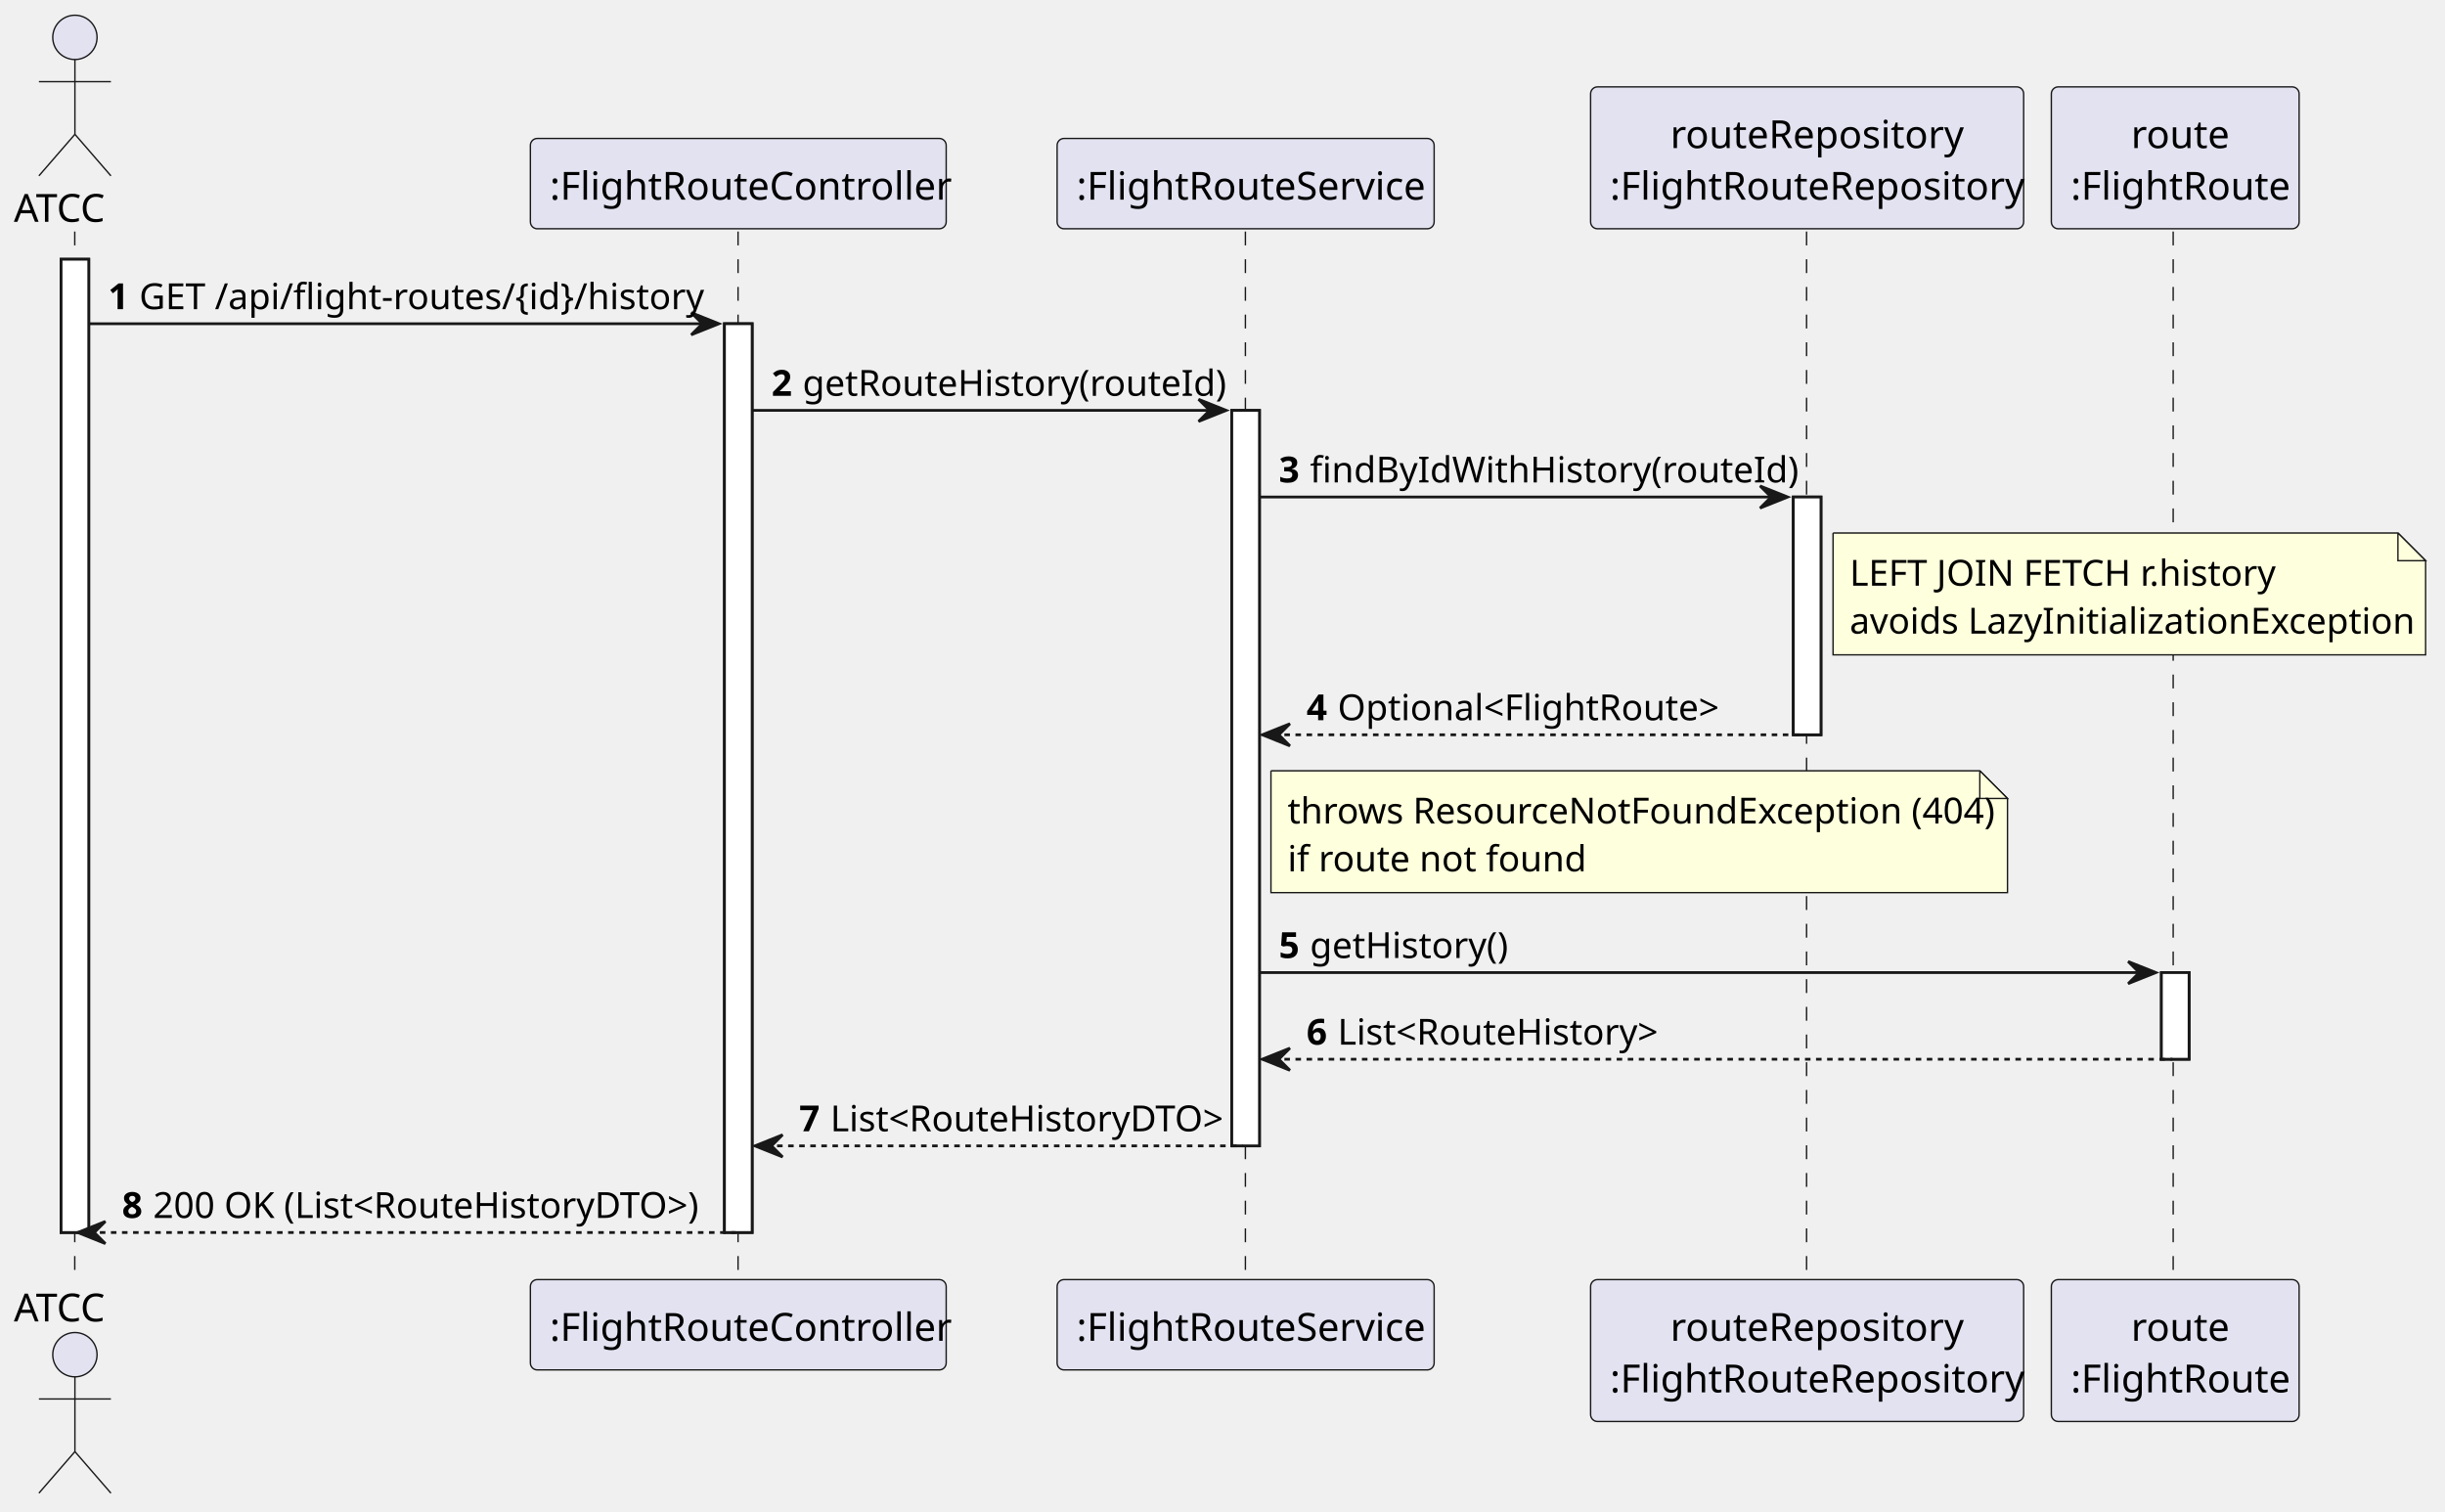
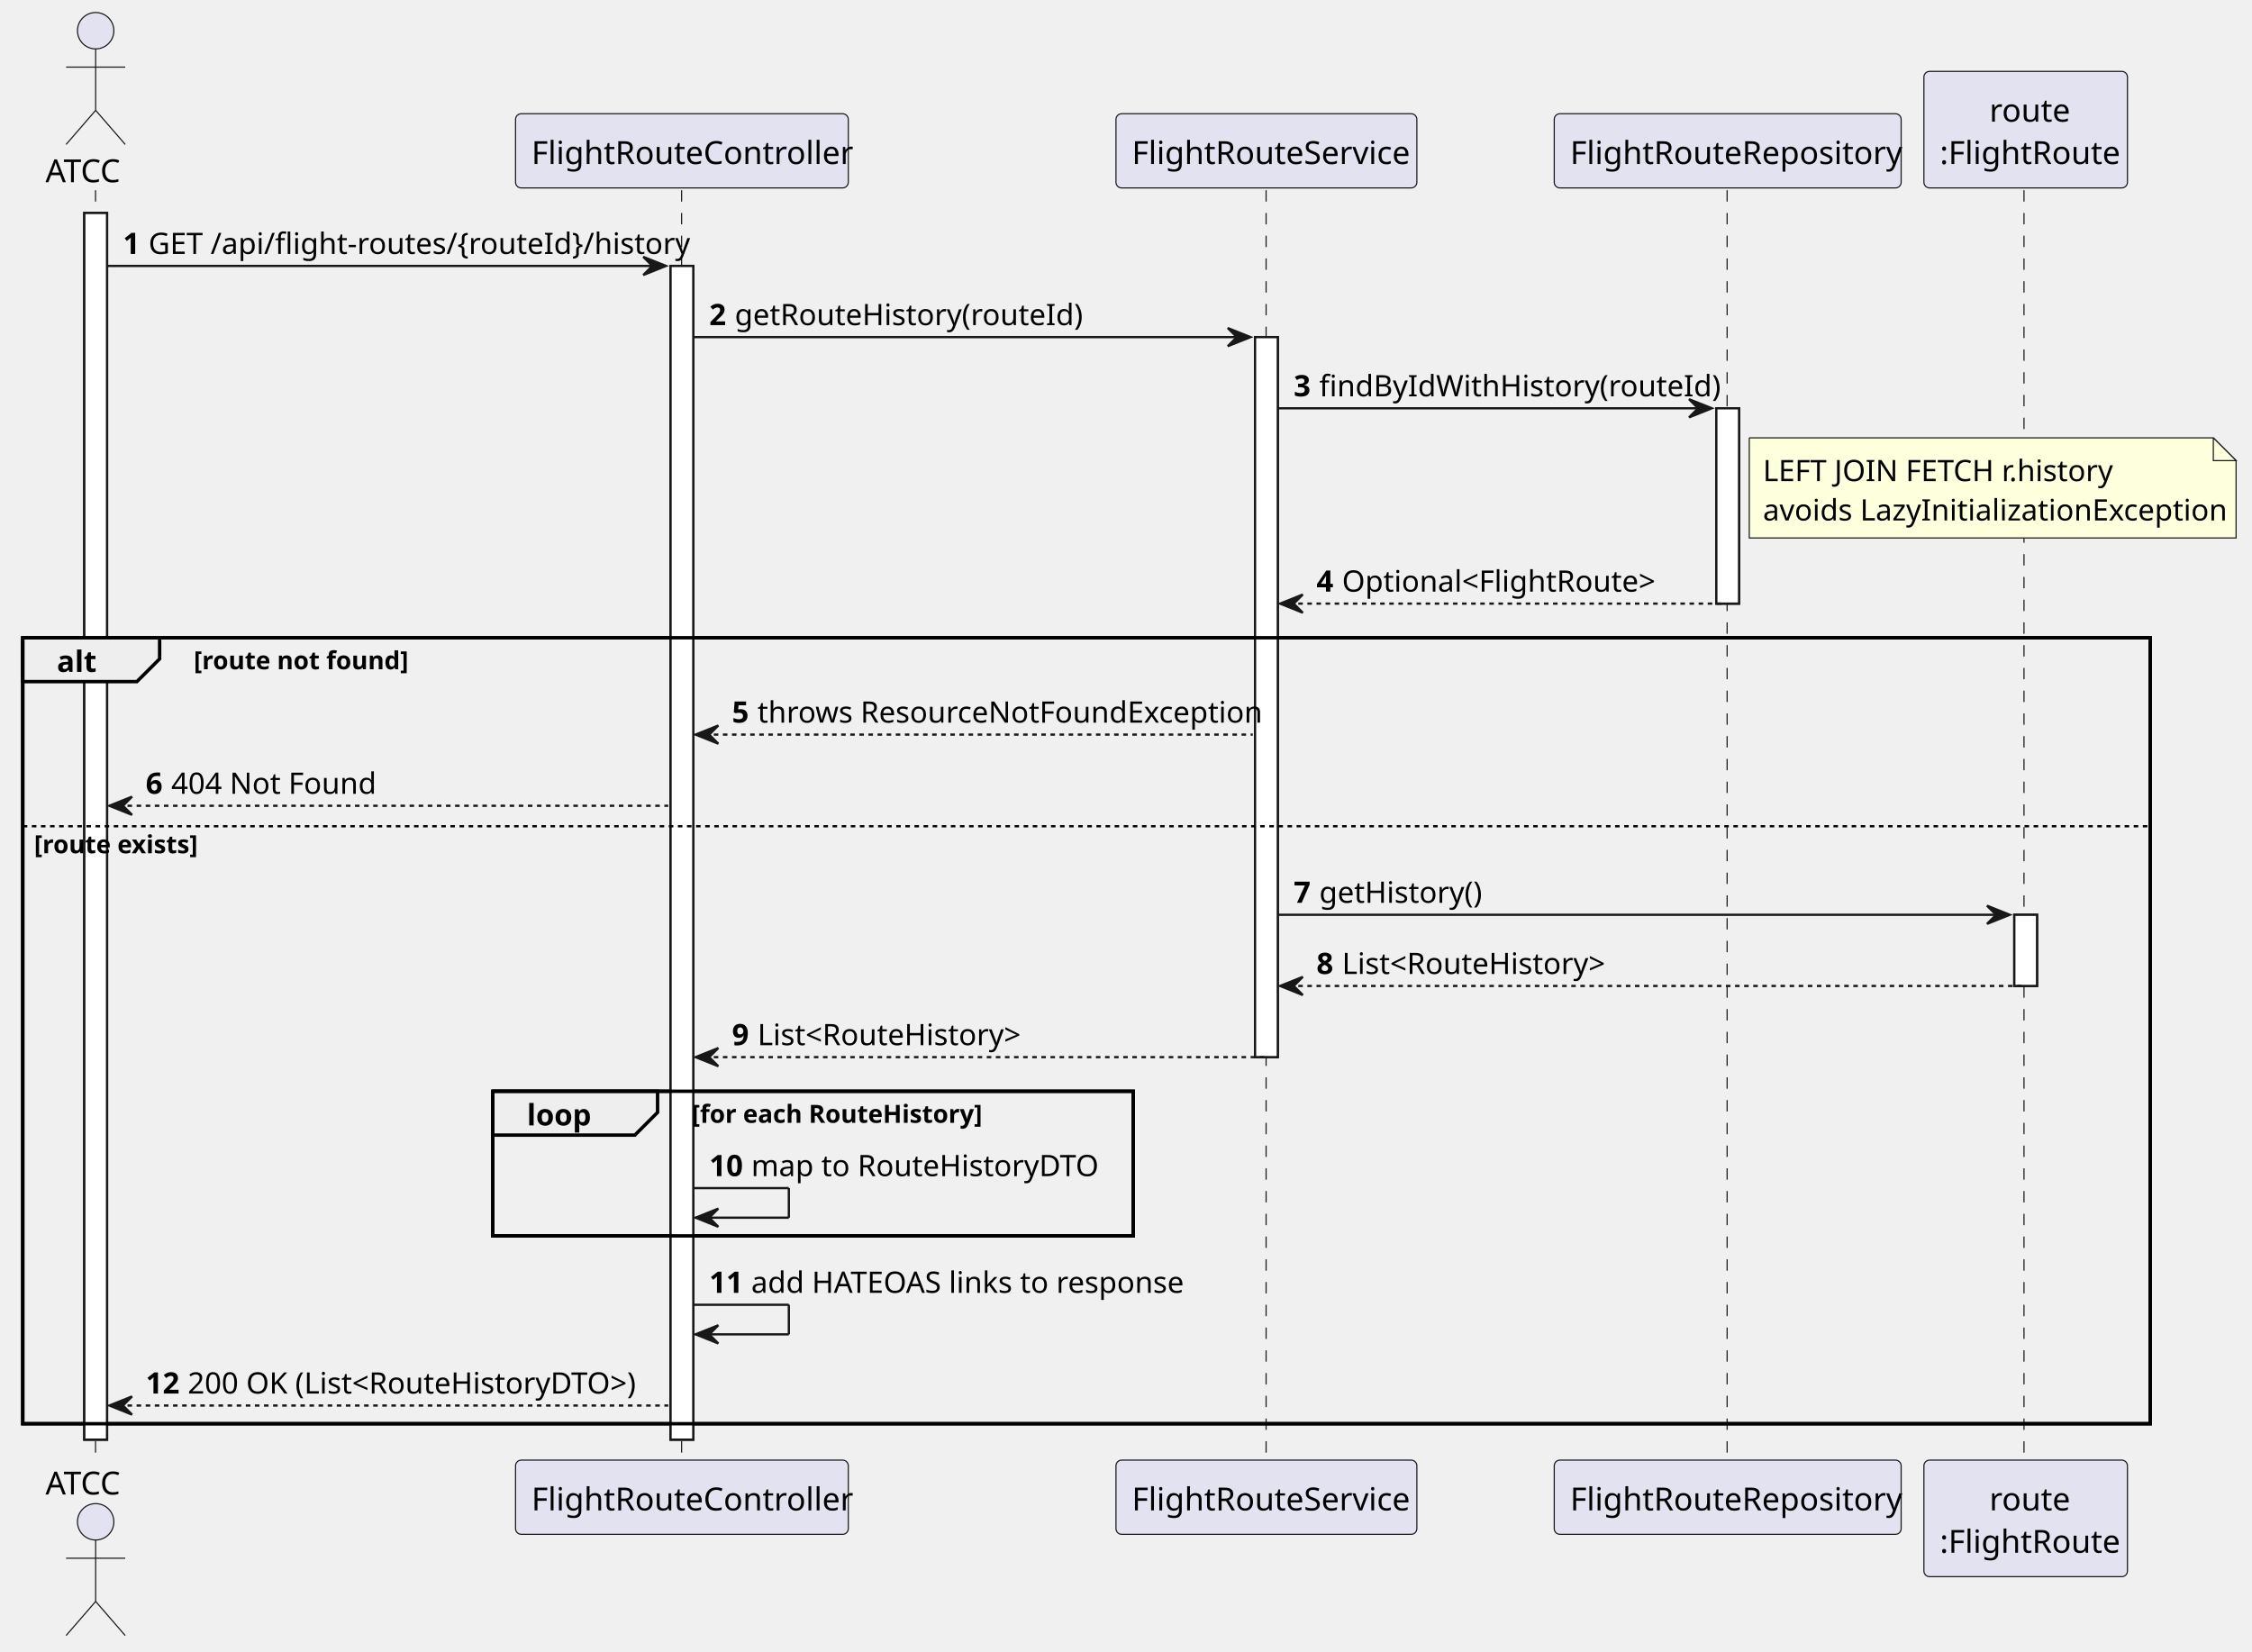
- <svg xmlns="http://www.w3.org/2000/svg" contentStyleType="text/css" data-diagram-type="SEQUENCE" height="546px" preserveAspectRatio="none" style="width:883px;height:546px;background:#FFFFFF;" version="1.1" viewBox="0 0 883 546" width="883px" zoomAndPan="magnify">
+ <svg xmlns="http://www.w3.org/2000/svg" contentStyleType="text/css" data-diagram-type="SEQUENCE" height="726px" preserveAspectRatio="none" style="width:990px;height:726px;background:#FFFFFF;" version="1.1" viewBox="0 0 990 726" width="990px" zoomAndPan="magnify">
  <defs />
  <g>
    <g>
-       <rect fill="#FFFFFF" height="351.492" style="stroke:#181818;stroke-width:1;" width="10" x="22.055" y="93.621" />
+       <rect fill="#FFFFFF" height="539.287" style="stroke:#181818;stroke-width:1;" width="10" x="37.055" y="93.621" />
    </g>
    <g>
-       <rect fill="#FFFFFF" height="328.201" style="stroke:#181818;stroke-width:1;" width="10" x="261.631" y="116.912" />
+       <rect fill="#FFFFFF" height="515.996" style="stroke:#181818;stroke-width:1;" width="10" x="294.781" y="116.912" />
    </g>
    <g>
-       <rect fill="#FFFFFF" height="265.619" style="stroke:#181818;stroke-width:1;" width="10" x="444.853" y="148.203" />
+       <rect fill="#FFFFFF" height="316.541" style="stroke:#181818;stroke-width:1;" width="10" x="551.731" y="148.203" />
    </g>
    <g>
-       <rect fill="#FFFFFF" height="85.873" style="stroke:#181818;stroke-width:1;" width="10" x="647.634" y="179.494" />
+       <rect fill="#FFFFFF" height="85.873" style="stroke:#181818;stroke-width:1;" width="10" x="754.512" y="179.494" />
    </g>
    <g>
-       <rect fill="#FFFFFF" height="31.291" style="stroke:#181818;stroke-width:1;" width="10" x="780.575" y="351.24" />
+       <rect fill="#FFFFFF" height="31.291" style="stroke:#181818;stroke-width:1;" width="10" x="885.508" y="402.162" />
+     </g>
+     <rect fill="none" height="345.541" style="stroke:#000000;stroke-width:1.5;" width="935.249" x="10" y="280.367" />
+     <rect fill="none" height="63.582" style="stroke:#000000;stroke-width:1.5;" width="281.534" x="216.64" y="479.744" />
+     <g>
+       <rect fill="#000000" fill-opacity="0" height="559.287" width="8" x="38.055" y="83.621" />
+       <line style="stroke:#181818;stroke-width:0.5;stroke-dasharray:5,5;" x1="42" x2="42" y1="83.621" y2="642.908" />
    </g>
    <g>
-       <rect fill="#000000" fill-opacity="0" height="379.492" width="8" x="23.055" y="83.621" />
-       <line style="stroke:#181818;stroke-width:0.5;stroke-dasharray:5,5;" x1="27" x2="27" y1="83.621" y2="463.113" />
+       <rect fill="#000000" fill-opacity="0" height="559.287" width="8" x="295.781" y="83.621" />
+       <line style="stroke:#181818;stroke-width:0.5;stroke-dasharray:5,5;" x1="299.64" x2="299.64" y1="83.621" y2="642.908" />
    </g>
    <g>
-       <rect fill="#000000" fill-opacity="0" height="379.492" width="8" x="262.631" y="83.621" />
-       <line style="stroke:#181818;stroke-width:0.5;stroke-dasharray:5,5;" x1="266.545" x2="266.545" y1="83.621" y2="463.113" />
+       <rect fill="#000000" fill-opacity="0" height="559.287" width="8" x="552.731" y="83.621" />
+       <line style="stroke:#181818;stroke-width:0.5;stroke-dasharray:5,5;" x1="556.593" x2="556.593" y1="83.621" y2="642.908" />
    </g>
    <g>
-       <rect fill="#000000" fill-opacity="0" height="379.492" width="8" x="445.853" y="83.621" />
-       <line style="stroke:#181818;stroke-width:0.5;stroke-dasharray:5,5;" x1="449.771" x2="449.771" y1="83.621" y2="463.113" />
+       <rect fill="#000000" fill-opacity="0" height="559.287" width="8" x="755.512" y="83.621" />
+       <line style="stroke:#181818;stroke-width:0.5;stroke-dasharray:5,5;" x1="759.257" x2="759.257" y1="83.621" y2="642.908" />
    </g>
    <g>
-       <rect fill="#000000" fill-opacity="0" height="379.492" width="8" x="648.634" y="83.621" />
-       <line style="stroke:#181818;stroke-width:0.5;stroke-dasharray:5,5;" x1="652.434" x2="652.434" y1="83.621" y2="463.113" />
+       <rect fill="#000000" fill-opacity="0" height="559.287" width="8" x="886.508" y="83.621" />
+       <line style="stroke:#181818;stroke-width:0.5;stroke-dasharray:5,5;" x1="889.767" x2="889.767" y1="83.621" y2="642.908" />
+     </g>
+     <g class="participant participant-head" data-participant="ATCC">
+       <text fill="#000000" font-family="sans-serif" font-size="14" lengthAdjust="spacing" textLength="38.11" x="20" y="80.107">ATCC</text>
+       <ellipse cx="42.055" cy="13.5" fill="#E2E2F0" rx="8" ry="8" style="stroke:#181818;stroke-width:0.5;" />
+       <path d="M42.055,21.5 L42.055,48.5 M29.055,29.5 L55.055,29.5 M42.055,48.5 L29.055,63.5 M42.055,48.5 L55.055,63.5" fill="none" style="stroke:#181818;stroke-width:0.5;" />
+     </g>
+     <g class="participant participant-tail" data-participant="ATCC">
+       <text fill="#000000" font-family="sans-serif" font-size="14" lengthAdjust="spacing" textLength="38.11" x="20" y="657.016">ATCC</text>
+       <ellipse cx="42.055" cy="669.029" fill="#E2E2F0" rx="8" ry="8" style="stroke:#181818;stroke-width:0.5;" />
+       <path d="M42.055,677.029 L42.055,704.029 M29.055,685.029 L55.055,685.029 M42.055,704.029 L29.055,719.029 M42.055,704.029 L55.055,719.029" fill="none" style="stroke:#181818;stroke-width:0.5;" />
+     </g>
+     <g class="participant participant-head" data-participant="Ctrl">
+       <rect fill="#E2E2F0" height="32.621" rx="2.5" ry="2.5" style="stroke:#181818;stroke-width:0.5;" width="146.282" x="226.64" y="50" />
+       <text fill="#000000" font-family="sans-serif" font-size="14" lengthAdjust="spacing" textLength="132.282" x="233.64" y="72.107">FlightRouteController</text>
+     </g>
+     <g class="participant participant-tail" data-participant="Ctrl">
+       <rect fill="#E2E2F0" height="32.621" rx="2.5" ry="2.5" style="stroke:#181818;stroke-width:0.5;" width="146.282" x="226.64" y="641.908" />
+       <text fill="#000000" font-family="sans-serif" font-size="14" lengthAdjust="spacing" textLength="132.282" x="233.64" y="664.016">FlightRouteController</text>
+     </g>
+     <g class="participant participant-head" data-participant="Service">
+       <rect fill="#E2E2F0" height="32.621" rx="2.5" ry="2.5" style="stroke:#181818;stroke-width:0.5;" width="132.275" x="490.593" y="50" />
+       <text fill="#000000" font-family="sans-serif" font-size="14" lengthAdjust="spacing" textLength="118.275" x="497.593" y="72.107">FlightRouteService</text>
+     </g>
+     <g class="participant participant-tail" data-participant="Service">
+       <rect fill="#E2E2F0" height="32.621" rx="2.5" ry="2.5" style="stroke:#181818;stroke-width:0.5;" width="132.275" x="490.593" y="641.908" />
+       <text fill="#000000" font-family="sans-serif" font-size="14" lengthAdjust="spacing" textLength="118.275" x="497.593" y="664.016">FlightRouteService</text>
+     </g>
+     <g class="participant participant-head" data-participant="Repo">
+       <rect fill="#E2E2F0" height="32.621" rx="2.5" ry="2.5" style="stroke:#181818;stroke-width:0.5;" width="152.51" x="683.257" y="50" />
+       <text fill="#000000" font-family="sans-serif" font-size="14" lengthAdjust="spacing" textLength="138.51" x="690.257" y="72.107">FlightRouteRepository</text>
+     </g>
+     <g class="participant participant-tail" data-participant="Repo">
+       <rect fill="#E2E2F0" height="32.621" rx="2.5" ry="2.5" style="stroke:#181818;stroke-width:0.5;" width="152.51" x="683.257" y="641.908" />
+       <text fill="#000000" font-family="sans-serif" font-size="14" lengthAdjust="spacing" textLength="138.51" x="690.257" y="664.016">FlightRouteRepository</text>
+     </g>
+     <g class="participant participant-head" data-participant="Route">
+       <rect fill="#E2E2F0" height="51.242" rx="2.5" ry="2.5" style="stroke:#181818;stroke-width:0.5;" width="89.482" x="845.767" y="31.379" />
+       <text fill="#000000" font-family="sans-serif" font-size="14" lengthAdjust="spacing" textLength="31.91" x="874.553" y="53.486">route</text>
+       <text fill="#000000" font-family="sans-serif" font-size="14" lengthAdjust="spacing" textLength="75.482" x="852.767" y="72.107">:FlightRoute</text>
+     </g>
+     <g class="participant participant-tail" data-participant="Route">
+       <rect fill="#E2E2F0" height="51.242" rx="2.5" ry="2.5" style="stroke:#181818;stroke-width:0.5;" width="89.482" x="845.767" y="641.908" />
+       <text fill="#000000" font-family="sans-serif" font-size="14" lengthAdjust="spacing" textLength="31.91" x="874.553" y="664.016">route</text>
+       <text fill="#000000" font-family="sans-serif" font-size="14" lengthAdjust="spacing" textLength="75.482" x="852.767" y="682.637">:FlightRoute</text>
    </g>
    <g>
-       <rect fill="#000000" fill-opacity="0" height="379.492" width="8" x="781.575" y="83.621" />
-       <line style="stroke:#181818;stroke-width:0.5;stroke-dasharray:5,5;" x1="784.833" x2="784.833" y1="83.621" y2="463.113" />
-     </g>
-     <g class="participant participant-head" data-participant="ATCC">
-       <text fill="#000000" font-family="sans-serif" font-size="14" lengthAdjust="spacing" textLength="38.11" x="5" y="80.107">ATCC</text>
-       <ellipse cx="27.055" cy="13.5" fill="#E2E2F0" rx="8" ry="8" style="stroke:#181818;stroke-width:0.5;" />
-       <path d="M27.055,21.5 L27.055,48.5 M14.055,29.5 L40.055,29.5 M27.055,48.5 L14.055,63.5 M27.055,48.5 L40.055,63.5" fill="none" style="stroke:#181818;stroke-width:0.5;" />
-     </g>
-     <g class="participant participant-tail" data-participant="ATCC">
-       <text fill="#000000" font-family="sans-serif" font-size="14" lengthAdjust="spacing" textLength="38.11" x="5" y="477.221">ATCC</text>
-       <ellipse cx="27.055" cy="489.234" fill="#E2E2F0" rx="8" ry="8" style="stroke:#181818;stroke-width:0.5;" />
-       <path d="M27.055,497.234 L27.055,524.234 M14.055,505.234 L40.055,505.234 M27.055,524.234 L14.055,539.234 M27.055,524.234 L40.055,539.234" fill="none" style="stroke:#181818;stroke-width:0.5;" />
-     </g>
-     <g class="participant participant-head" data-participant="Ctrl">
-       <rect fill="#E2E2F0" height="32.621" rx="2.5" ry="2.5" style="stroke:#181818;stroke-width:0.5;" width="150.172" x="191.545" y="50" />
-       <text fill="#000000" font-family="sans-serif" font-size="14" lengthAdjust="spacing" textLength="136.172" x="198.545" y="72.107">:FlightRouteController</text>
-     </g>
-     <g class="participant participant-tail" data-participant="Ctrl">
-       <rect fill="#E2E2F0" height="32.621" rx="2.5" ry="2.5" style="stroke:#181818;stroke-width:0.5;" width="150.172" x="191.545" y="462.113" />
-       <text fill="#000000" font-family="sans-serif" font-size="14" lengthAdjust="spacing" textLength="136.172" x="198.545" y="484.221">:FlightRouteController</text>
-     </g>
-     <g class="participant participant-head" data-participant="Service">
-       <rect fill="#E2E2F0" height="32.621" rx="2.5" ry="2.5" style="stroke:#181818;stroke-width:0.5;" width="136.165" x="381.771" y="50" />
-       <text fill="#000000" font-family="sans-serif" font-size="14" lengthAdjust="spacing" textLength="122.165" x="388.771" y="72.107">:FlightRouteService</text>
-     </g>
-     <g class="participant participant-tail" data-participant="Service">
-       <rect fill="#E2E2F0" height="32.621" rx="2.5" ry="2.5" style="stroke:#181818;stroke-width:0.5;" width="136.165" x="381.771" y="462.113" />
-       <text fill="#000000" font-family="sans-serif" font-size="14" lengthAdjust="spacing" textLength="122.165" x="388.771" y="484.221">:FlightRouteService</text>
-     </g>
-     <g class="participant participant-head" data-participant="Repo">
-       <rect fill="#E2E2F0" height="51.242" rx="2.5" ry="2.5" style="stroke:#181818;stroke-width:0.5;" width="156.399" x="574.434" y="31.379" />
-       <text fill="#000000" font-family="sans-serif" font-size="14" lengthAdjust="spacing" textLength="98.827" x="603.22" y="53.486">routeRepository</text>
-       <text fill="#000000" font-family="sans-serif" font-size="14" lengthAdjust="spacing" textLength="142.399" x="581.434" y="72.107">:FlightRouteRepository</text>
-     </g>
-     <g class="participant participant-tail" data-participant="Repo">
-       <rect fill="#E2E2F0" height="51.242" rx="2.5" ry="2.5" style="stroke:#181818;stroke-width:0.5;" width="156.399" x="574.434" y="462.113" />
-       <text fill="#000000" font-family="sans-serif" font-size="14" lengthAdjust="spacing" textLength="98.827" x="603.22" y="484.221">routeRepository</text>
-       <text fill="#000000" font-family="sans-serif" font-size="14" lengthAdjust="spacing" textLength="142.399" x="581.434" y="502.842">:FlightRouteRepository</text>
-     </g>
-     <g class="participant participant-head" data-participant="Route">
-       <rect fill="#E2E2F0" height="51.242" rx="2.5" ry="2.5" style="stroke:#181818;stroke-width:0.5;" width="89.482" x="740.833" y="31.379" />
-       <text fill="#000000" font-family="sans-serif" font-size="14" lengthAdjust="spacing" textLength="31.91" x="769.62" y="53.486">route</text>
-       <text fill="#000000" font-family="sans-serif" font-size="14" lengthAdjust="spacing" textLength="75.482" x="747.833" y="72.107">:FlightRoute</text>
-     </g>
-     <g class="participant participant-tail" data-participant="Route">
-       <rect fill="#E2E2F0" height="51.242" rx="2.5" ry="2.5" style="stroke:#181818;stroke-width:0.5;" width="89.482" x="740.833" y="462.113" />
-       <text fill="#000000" font-family="sans-serif" font-size="14" lengthAdjust="spacing" textLength="31.91" x="769.62" y="484.221">route</text>
-       <text fill="#000000" font-family="sans-serif" font-size="14" lengthAdjust="spacing" textLength="75.482" x="747.833" y="502.842">:FlightRoute</text>
+       <rect fill="#FFFFFF" height="539.287" style="stroke:#181818;stroke-width:1;" width="10" x="37.055" y="93.621" />
    </g>
    <g>
-       <rect fill="#FFFFFF" height="351.492" style="stroke:#181818;stroke-width:1;" width="10" x="22.055" y="93.621" />
+       <rect fill="#FFFFFF" height="515.996" style="stroke:#181818;stroke-width:1;" width="10" x="294.781" y="116.912" />
    </g>
    <g>
-       <rect fill="#FFFFFF" height="328.201" style="stroke:#181818;stroke-width:1;" width="10" x="261.631" y="116.912" />
+       <rect fill="#FFFFFF" height="316.541" style="stroke:#181818;stroke-width:1;" width="10" x="551.731" y="148.203" />
    </g>
    <g>
-       <rect fill="#FFFFFF" height="265.619" style="stroke:#181818;stroke-width:1;" width="10" x="444.853" y="148.203" />
+       <rect fill="#FFFFFF" height="85.873" style="stroke:#181818;stroke-width:1;" width="10" x="754.512" y="179.494" />
    </g>
    <g>
-       <rect fill="#FFFFFF" height="85.873" style="stroke:#181818;stroke-width:1;" width="10" x="647.634" y="179.494" />
-     </g>
-     <g>
-       <rect fill="#FFFFFF" height="31.291" style="stroke:#181818;stroke-width:1;" width="10" x="780.575" y="351.24" />
+       <rect fill="#FFFFFF" height="31.291" style="stroke:#181818;stroke-width:1;" width="10" x="885.508" y="402.162" />
    </g>
    <g class="message" data-participant-1="ATCC" data-participant-2="Ctrl">
-       <polygon fill="#181818" points="249.631,112.912,259.631,116.912,249.631,120.912,253.631,116.912" style="stroke:#181818;stroke-width:1;" />
-       <line style="stroke:#181818;stroke-width:1;" x1="32.055" x2="255.631" y1="116.912" y2="116.912" />
-       <text fill="#000000" font-family="sans-serif" font-size="13" font-weight="bold" lengthAdjust="spacing" textLength="7.23" x="39.055" y="111.649">1</text>
-       <text fill="#000000" font-family="sans-serif" font-size="13" lengthAdjust="spacing" textLength="187.142" x="50.285" y="111.649">GET /api/flight-routes/{id}/history</text>
+       <polygon fill="#181818" points="282.781,112.912,292.781,116.912,282.781,120.912,286.781,116.912" style="stroke:#181818;stroke-width:1;" />
+       <line style="stroke:#181818;stroke-width:1;" x1="47.055" x2="288.781" y1="116.912" y2="116.912" />
+       <text fill="#000000" font-family="sans-serif" font-size="13" font-weight="bold" lengthAdjust="spacing" textLength="7.23" x="54.055" y="111.649">1</text>
+       <text fill="#000000" font-family="sans-serif" font-size="13" lengthAdjust="spacing" textLength="217.496" x="65.285" y="111.649">GET /api/flight-routes/{routeId}/history</text>
    </g>
    <g class="message" data-participant-1="Ctrl" data-participant-2="Service">
-       <polygon fill="#181818" points="432.853,144.203,442.853,148.203,432.853,152.203,436.853,148.203" style="stroke:#181818;stroke-width:1;" />
-       <line style="stroke:#181818;stroke-width:1;" x1="271.631" x2="438.853" y1="148.203" y2="148.203" />
-       <text fill="#000000" font-family="sans-serif" font-size="13" font-weight="bold" lengthAdjust="spacing" textLength="7.23" x="278.631" y="142.94">2</text>
-       <text fill="#000000" font-family="sans-serif" font-size="13" lengthAdjust="spacing" textLength="142.34" x="289.861" y="142.94">getRouteHistory(routeId)</text>
+       <polygon fill="#181818" points="539.731,144.203,549.731,148.203,539.731,152.203,543.731,148.203" style="stroke:#181818;stroke-width:1;" />
+       <line style="stroke:#181818;stroke-width:1;" x1="304.781" x2="545.731" y1="148.203" y2="148.203" />
+       <text fill="#000000" font-family="sans-serif" font-size="13" font-weight="bold" lengthAdjust="spacing" textLength="7.23" x="311.781" y="142.94">2</text>
+       <text fill="#000000" font-family="sans-serif" font-size="13" lengthAdjust="spacing" textLength="142.34" x="323.011" y="142.94">getRouteHistory(routeId)</text>
    </g>
    <g class="message" data-participant-1="Service" data-participant-2="Repo">
-       <polygon fill="#181818" points="635.634,175.494,645.634,179.494,635.634,183.494,639.634,179.494" style="stroke:#181818;stroke-width:1;" />
-       <line style="stroke:#181818;stroke-width:1;" x1="454.853" x2="641.634" y1="179.494" y2="179.494" />
-       <text fill="#000000" font-family="sans-serif" font-size="13" font-weight="bold" lengthAdjust="spacing" textLength="7.23" x="461.853" y="174.231">3</text>
-       <text fill="#000000" font-family="sans-serif" font-size="13" lengthAdjust="spacing" textLength="162.551" x="473.083" y="174.231">findByIdWithHistory(routeId)</text>
+       <polygon fill="#181818" points="742.512,175.494,752.512,179.494,742.512,183.494,746.512,179.494" style="stroke:#181818;stroke-width:1;" />
+       <line style="stroke:#181818;stroke-width:1;" x1="561.731" x2="748.512" y1="179.494" y2="179.494" />
+       <text fill="#000000" font-family="sans-serif" font-size="13" font-weight="bold" lengthAdjust="spacing" textLength="7.23" x="568.731" y="174.231">3</text>
+       <text fill="#000000" font-family="sans-serif" font-size="13" lengthAdjust="spacing" textLength="162.551" x="579.961" y="174.231">findByIdWithHistory(routeId)</text>
    </g>
-     <path d="M662,192.494 L662,236.494 L876,236.494 L876,202.494 L866,192.494 L662,192.494" fill="#FEFFDD" style="stroke:#181818;stroke-width:0.5;" />
-     <path d="M866,192.494 L866,202.494 L876,202.494 L866,192.494" fill="#FEFFDD" style="stroke:#181818;stroke-width:0.5;" />
-     <text fill="#000000" font-family="sans-serif" font-size="13" lengthAdjust="spacing" textLength="161.789" x="668" y="211.523">LEFT JOIN FETCH r.history</text>
-     <text fill="#000000" font-family="sans-serif" font-size="13" lengthAdjust="spacing" textLength="193.667" x="668" y="228.814">avoids LazyInitializationException</text>
+     <path d="M769,192.494 L769,236.494 L983,236.494 L983,202.494 L973,192.494 L769,192.494" fill="#FEFFDD" style="stroke:#181818;stroke-width:0.5;" />
+     <path d="M973,192.494 L973,202.494 L983,202.494 L973,192.494" fill="#FEFFDD" style="stroke:#181818;stroke-width:0.5;" />
+     <text fill="#000000" font-family="sans-serif" font-size="13" lengthAdjust="spacing" textLength="161.789" x="775" y="211.523">LEFT JOIN FETCH r.history</text>
+     <text fill="#000000" font-family="sans-serif" font-size="13" lengthAdjust="spacing" textLength="193.667" x="775" y="228.814">avoids LazyInitializationException</text>
    <g class="message" data-participant-1="Repo" data-participant-2="Service">
-       <polygon fill="#181818" points="465.853,261.367,455.853,265.367,465.853,269.367,461.853,265.367" style="stroke:#181818;stroke-width:1;" />
-       <line style="stroke:#181818;stroke-width:1;stroke-dasharray:2,2;" x1="459.853" x2="651.634" y1="265.367" y2="265.367" />
-       <text fill="#000000" font-family="sans-serif" font-size="13" font-weight="bold" lengthAdjust="spacing" textLength="7.23" x="471.853" y="260.104">4</text>
-       <text fill="#000000" font-family="sans-serif" font-size="13" lengthAdjust="spacing" textLength="130.083" x="483.083" y="260.104">Optional&lt;FlightRoute&gt;</text>
+       <polygon fill="#181818" points="572.731,261.367,562.731,265.367,572.731,269.367,568.731,265.367" style="stroke:#181818;stroke-width:1;" />
+       <line style="stroke:#181818;stroke-width:1;stroke-dasharray:2,2;" x1="566.731" x2="758.512" y1="265.367" y2="265.367" />
+       <text fill="#000000" font-family="sans-serif" font-size="13" font-weight="bold" lengthAdjust="spacing" textLength="7.23" x="578.731" y="260.104">4</text>
+       <text fill="#000000" font-family="sans-serif" font-size="13" lengthAdjust="spacing" textLength="130.083" x="589.961" y="260.104">Optional&lt;FlightRoute&gt;</text>
    </g>
-     <path d="M459,278.367 L459,322.367 L725,322.367 L725,288.367 L715,278.367 L459,278.367" fill="#FEFFDD" style="stroke:#181818;stroke-width:0.5;" />
-     <path d="M715,278.367 L715,288.367 L725,288.367 L715,278.367" fill="#FEFFDD" style="stroke:#181818;stroke-width:0.5;" />
-     <text fill="#000000" font-family="sans-serif" font-size="13" lengthAdjust="spacing" textLength="245.68" x="465" y="297.396">throws ResourceNotFoundException (404)</text>
-     <text fill="#000000" font-family="sans-serif" font-size="13" lengthAdjust="spacing" textLength="97.57" x="465" y="314.687">if route not found</text>
+     <path d="M10,280.367 L70.171,280.367 L70.171,289.658 L60.171,299.658 L10,299.658 L10,280.367" fill="#EEEEEE" style="stroke:#000000;stroke-width:1.5;" />
+     <rect fill="none" height="345.541" style="stroke:#000000;stroke-width:1.5;" width="935.249" x="10" y="280.367" />
+     <text fill="#000000" font-family="sans-serif" font-size="13" font-weight="bold" lengthAdjust="spacing" textLength="15.171" x="25" y="295.396">alt</text>
+     <text fill="#000000" font-family="sans-serif" font-size="11" font-weight="bold" lengthAdjust="spacing" textLength="88.58" x="85.171" y="294.237">[route not found]</text>
+     <g class="message" data-participant-1="Service" data-participant-2="Ctrl">
+       <polygon fill="#181818" points="315.781,318.949,305.781,322.949,315.781,326.949,311.781,322.949" style="stroke:#181818;stroke-width:1;" />
+       <line style="stroke:#181818;stroke-width:1;stroke-dasharray:2,2;" x1="309.781" x2="550.731" y1="322.949" y2="322.949" />
+       <text fill="#000000" font-family="sans-serif" font-size="13" font-weight="bold" lengthAdjust="spacing" textLength="7.23" x="321.781" y="317.687">5</text>
+       <text fill="#000000" font-family="sans-serif" font-size="13" lengthAdjust="spacing" textLength="211.72" x="333.011" y="317.687">throws ResourceNotFoundException</text>
+     </g>
+     <g class="message" data-participant-1="Ctrl" data-participant-2="ATCC">
+       <polygon fill="#181818" points="58.055,350.24,48.055,354.24,58.055,358.24,54.055,354.24" style="stroke:#181818;stroke-width:1;" />
+       <line style="stroke:#181818;stroke-width:1;stroke-dasharray:2,2;" x1="52.055" x2="293.781" y1="354.24" y2="354.24" />
+       <text fill="#000000" font-family="sans-serif" font-size="13" font-weight="bold" lengthAdjust="spacing" textLength="7.23" x="64.055" y="348.978">6</text>
+       <text fill="#000000" font-family="sans-serif" font-size="13" lengthAdjust="spacing" textLength="86.004" x="75.285" y="348.978">404 Not Found</text>
+     </g>
+     <line style="stroke:#000000;stroke-width:1;stroke-dasharray:2,2;" x1="10" x2="945.249" y1="363.24" y2="363.24" />
+     <text fill="#000000" font-family="sans-serif" font-size="11" font-weight="bold" lengthAdjust="spacing" textLength="69.072" x="15" y="375.11">[route exists]</text>
    <g class="message" data-participant-1="Service" data-participant-2="Route">
-       <polygon fill="#181818" points="768.575,347.24,778.575,351.24,768.575,355.24,772.575,351.24" style="stroke:#181818;stroke-width:1;" />
-       <line style="stroke:#181818;stroke-width:1;" x1="454.853" x2="774.575" y1="351.24" y2="351.24" />
-       <text fill="#000000" font-family="sans-serif" font-size="13" font-weight="bold" lengthAdjust="spacing" textLength="7.23" x="461.853" y="345.978">5</text>
-       <text fill="#000000" font-family="sans-serif" font-size="13" lengthAdjust="spacing" textLength="67.177" x="473.083" y="345.978">getHistory()</text>
+       <polygon fill="#181818" points="873.508,398.162,883.508,402.162,873.508,406.162,877.508,402.162" style="stroke:#181818;stroke-width:1;" />
+       <line style="stroke:#181818;stroke-width:1;" x1="561.731" x2="879.508" y1="402.162" y2="402.162" />
+       <text fill="#000000" font-family="sans-serif" font-size="13" font-weight="bold" lengthAdjust="spacing" textLength="7.23" x="568.731" y="396.899">7</text>
+       <text fill="#000000" font-family="sans-serif" font-size="13" lengthAdjust="spacing" textLength="67.177" x="579.961" y="396.899">getHistory()</text>
    </g>
    <g class="message" data-participant-1="Route" data-participant-2="Service">
-       <polygon fill="#181818" points="465.853,378.531,455.853,382.531,465.853,386.531,461.853,382.531" style="stroke:#181818;stroke-width:1;" />
-       <line style="stroke:#181818;stroke-width:1;stroke-dasharray:2,2;" x1="459.853" x2="784.575" y1="382.531" y2="382.531" />
-       <text fill="#000000" font-family="sans-serif" font-size="13" font-weight="bold" lengthAdjust="spacing" textLength="7.23" x="471.853" y="377.269">6</text>
-       <text fill="#000000" font-family="sans-serif" font-size="13" lengthAdjust="spacing" textLength="110.551" x="483.083" y="377.269">List&lt;RouteHistory&gt;</text>
+       <polygon fill="#181818" points="572.731,429.453,562.731,433.453,572.731,437.453,568.731,433.453" style="stroke:#181818;stroke-width:1;" />
+       <line style="stroke:#181818;stroke-width:1;stroke-dasharray:2,2;" x1="566.731" x2="889.508" y1="433.453" y2="433.453" />
+       <text fill="#000000" font-family="sans-serif" font-size="13" font-weight="bold" lengthAdjust="spacing" textLength="7.23" x="578.731" y="428.19">8</text>
+       <text fill="#000000" font-family="sans-serif" font-size="13" lengthAdjust="spacing" textLength="110.551" x="589.961" y="428.19">List&lt;RouteHistory&gt;</text>
    </g>
    <g class="message" data-participant-1="Service" data-participant-2="Ctrl">
-       <polygon fill="#181818" points="282.631,409.822,272.631,413.822,282.631,417.822,278.631,413.822" style="stroke:#181818;stroke-width:1;" />
-       <line style="stroke:#181818;stroke-width:1;stroke-dasharray:2,2;" x1="276.631" x2="448.853" y1="413.822" y2="413.822" />
-       <text fill="#000000" font-family="sans-serif" font-size="13" font-weight="bold" lengthAdjust="spacing" textLength="7.23" x="288.631" y="408.56">7</text>
-       <text fill="#000000" font-family="sans-serif" font-size="13" lengthAdjust="spacing" textLength="137.992" x="299.861" y="408.56">List&lt;RouteHistoryDTO&gt;</text>
+       <polygon fill="#181818" points="315.781,460.744,305.781,464.744,315.781,468.744,311.781,464.744" style="stroke:#181818;stroke-width:1;" />
+       <line style="stroke:#181818;stroke-width:1;stroke-dasharray:2,2;" x1="309.781" x2="555.731" y1="464.744" y2="464.744" />
+       <text fill="#000000" font-family="sans-serif" font-size="13" font-weight="bold" lengthAdjust="spacing" textLength="7.23" x="321.781" y="459.481">9</text>
+       <text fill="#000000" font-family="sans-serif" font-size="13" lengthAdjust="spacing" textLength="110.551" x="333.011" y="459.481">List&lt;RouteHistory&gt;</text>
+     </g>
+     <path d="M216.64,479.744 L289.075,479.744 L289.075,489.035 L279.075,499.035 L216.64,499.035 L216.64,479.744" fill="#EEEEEE" style="stroke:#000000;stroke-width:1.5;" />
+     <rect fill="none" height="63.582" style="stroke:#000000;stroke-width:1.5;" width="281.534" x="216.64" y="479.744" />
+     <text fill="#000000" font-family="sans-serif" font-size="13" font-weight="bold" lengthAdjust="spacing" textLength="27.435" x="231.64" y="494.772">loop</text>
+     <text fill="#000000" font-family="sans-serif" font-size="11" font-weight="bold" lengthAdjust="spacing" textLength="122.235" x="304.075" y="493.614">[for each RouteHistory]</text>
+     <g class="message" data-participant-1="Ctrl" data-participant-2="Ctrl">
+       <line style="stroke:#181818;stroke-width:1;" x1="304.781" x2="346.781" y1="522.326" y2="522.326" />
+       <line style="stroke:#181818;stroke-width:1;" x1="346.781" x2="346.781" y1="522.326" y2="535.326" />
+       <line style="stroke:#181818;stroke-width:1;" x1="305.781" x2="346.781" y1="535.326" y2="535.326" />
+       <polygon fill="#181818" points="315.781,531.326,305.781,535.326,315.781,539.326,311.781,535.326" style="stroke:#181818;stroke-width:1;" />
+       <text fill="#000000" font-family="sans-serif" font-size="13" font-weight="bold" lengthAdjust="spacing" textLength="14.46" x="311.781" y="517.063">10</text>
+       <text fill="#000000" font-family="sans-serif" font-size="13" lengthAdjust="spacing" textLength="145.933" x="330.241" y="517.063">map to RouteHistoryDTO</text>
+     </g>
+     <g class="message" data-participant-1="Ctrl" data-participant-2="Ctrl">
+       <line style="stroke:#181818;stroke-width:1;" x1="304.781" x2="346.781" y1="573.617" y2="573.617" />
+       <line style="stroke:#181818;stroke-width:1;" x1="346.781" x2="346.781" y1="573.617" y2="586.617" />
+       <line style="stroke:#181818;stroke-width:1;" x1="305.781" x2="346.781" y1="586.617" y2="586.617" />
+       <polygon fill="#181818" points="315.781,582.617,305.781,586.617,315.781,590.617,311.781,586.617" style="stroke:#181818;stroke-width:1;" />
+       <text fill="#000000" font-family="sans-serif" font-size="13" font-weight="bold" lengthAdjust="spacing" textLength="14.46" x="311.781" y="568.355">11</text>
+       <text fill="#000000" font-family="sans-serif" font-size="13" lengthAdjust="spacing" textLength="188.589" x="330.241" y="568.355">add HATEOAS links to response</text>
    </g>
    <g class="message" data-participant-1="Ctrl" data-participant-2="ATCC">
-       <polygon fill="#181818" points="38.055,441.113,28.055,445.113,38.055,449.113,34.055,445.113" style="stroke:#181818;stroke-width:1;" />
-       <line style="stroke:#181818;stroke-width:1;stroke-dasharray:2,2;" x1="32.055" x2="265.631" y1="445.113" y2="445.113" />
-       <text fill="#000000" font-family="sans-serif" font-size="13" font-weight="bold" lengthAdjust="spacing" textLength="7.23" x="44.055" y="439.851">8</text>
-       <text fill="#000000" font-family="sans-serif" font-size="13" lengthAdjust="spacing" textLength="194.346" x="55.285" y="439.851">200 OK (List&lt;RouteHistoryDTO&gt;)</text>
+       <polygon fill="#181818" points="58.055,613.908,48.055,617.908,58.055,621.908,54.055,617.908" style="stroke:#181818;stroke-width:1;" />
+       <line style="stroke:#181818;stroke-width:1;stroke-dasharray:2,2;" x1="52.055" x2="293.781" y1="617.908" y2="617.908" />
+       <text fill="#000000" font-family="sans-serif" font-size="13" font-weight="bold" lengthAdjust="spacing" textLength="14.46" x="64.055" y="612.645">12</text>
+       <text fill="#000000" font-family="sans-serif" font-size="13" lengthAdjust="spacing" textLength="194.346" x="82.515" y="612.645">200 OK (List&lt;RouteHistoryDTO&gt;)</text>
    </g>
  </g>
</svg>
